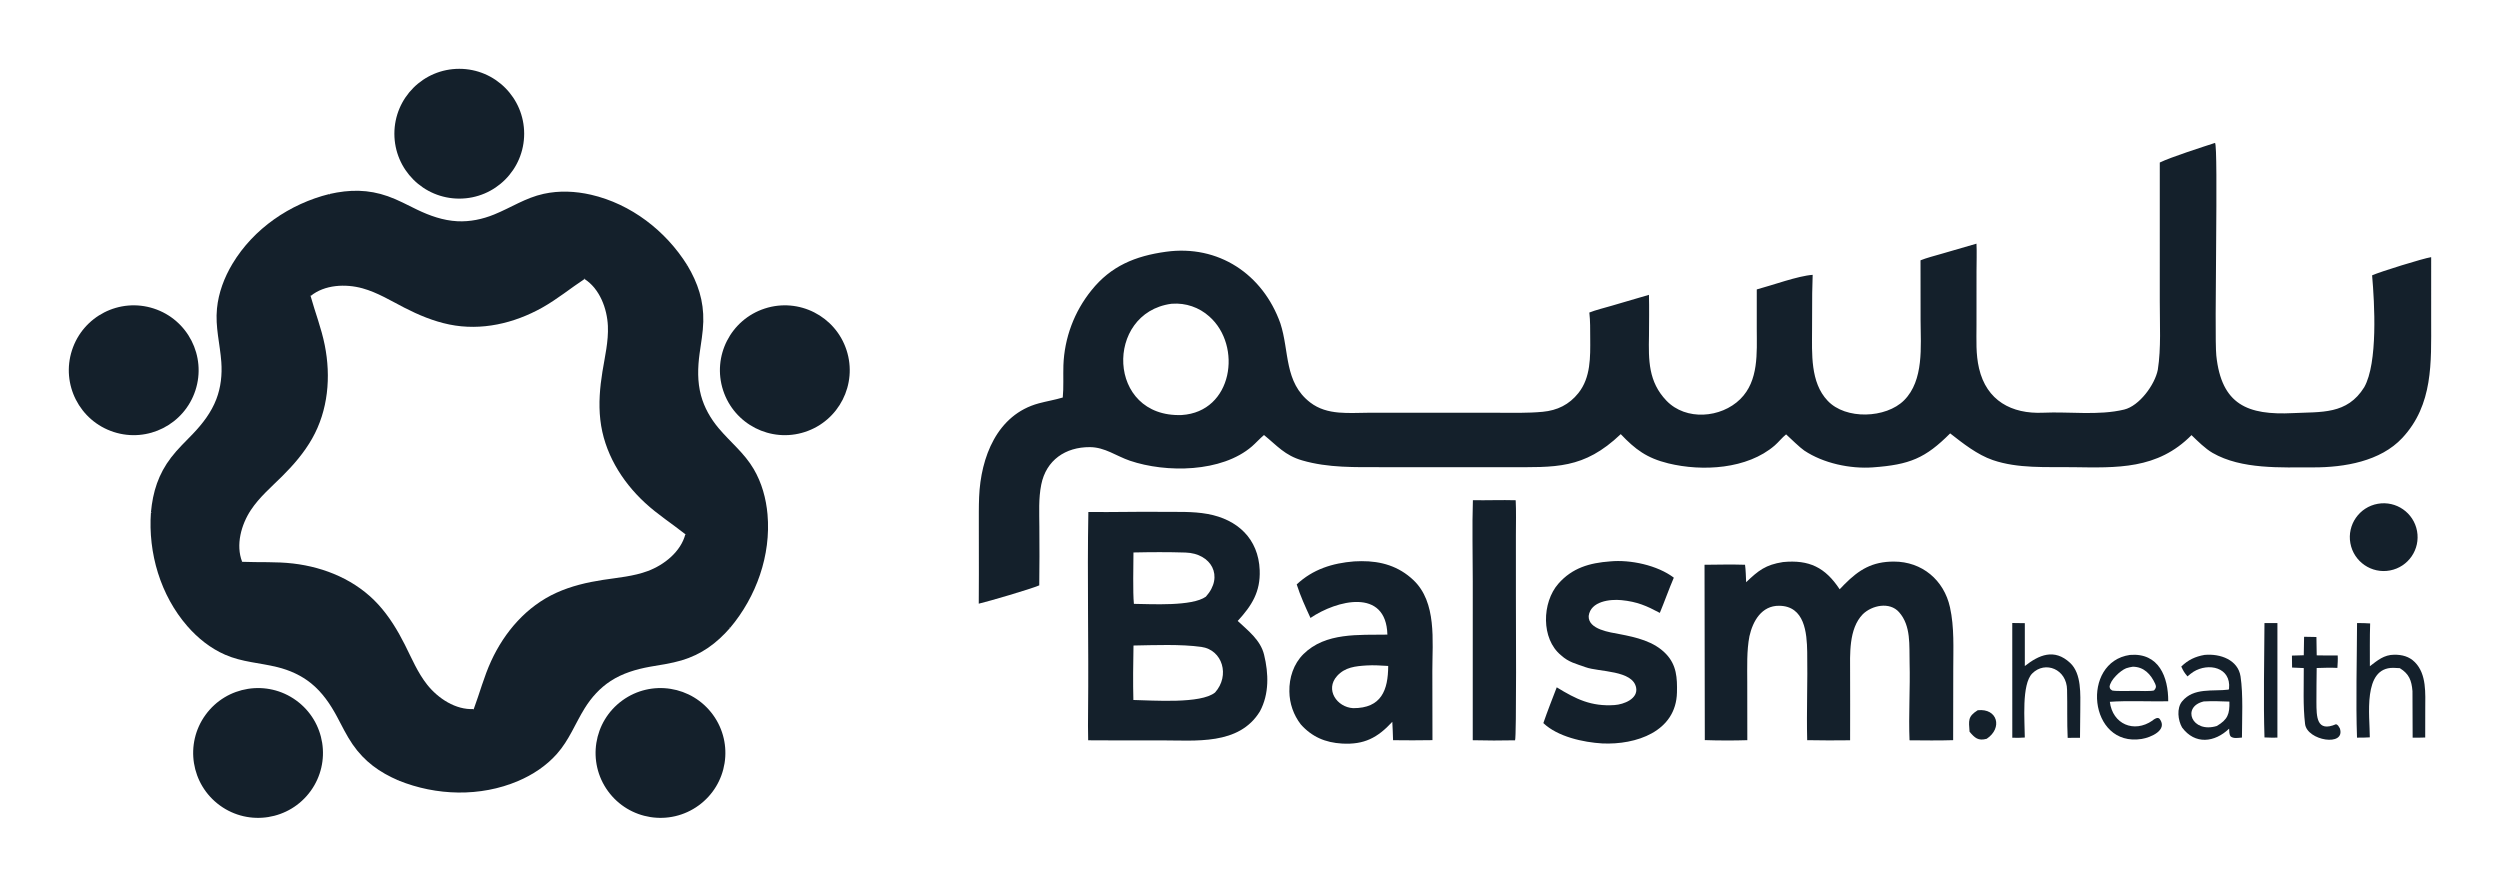
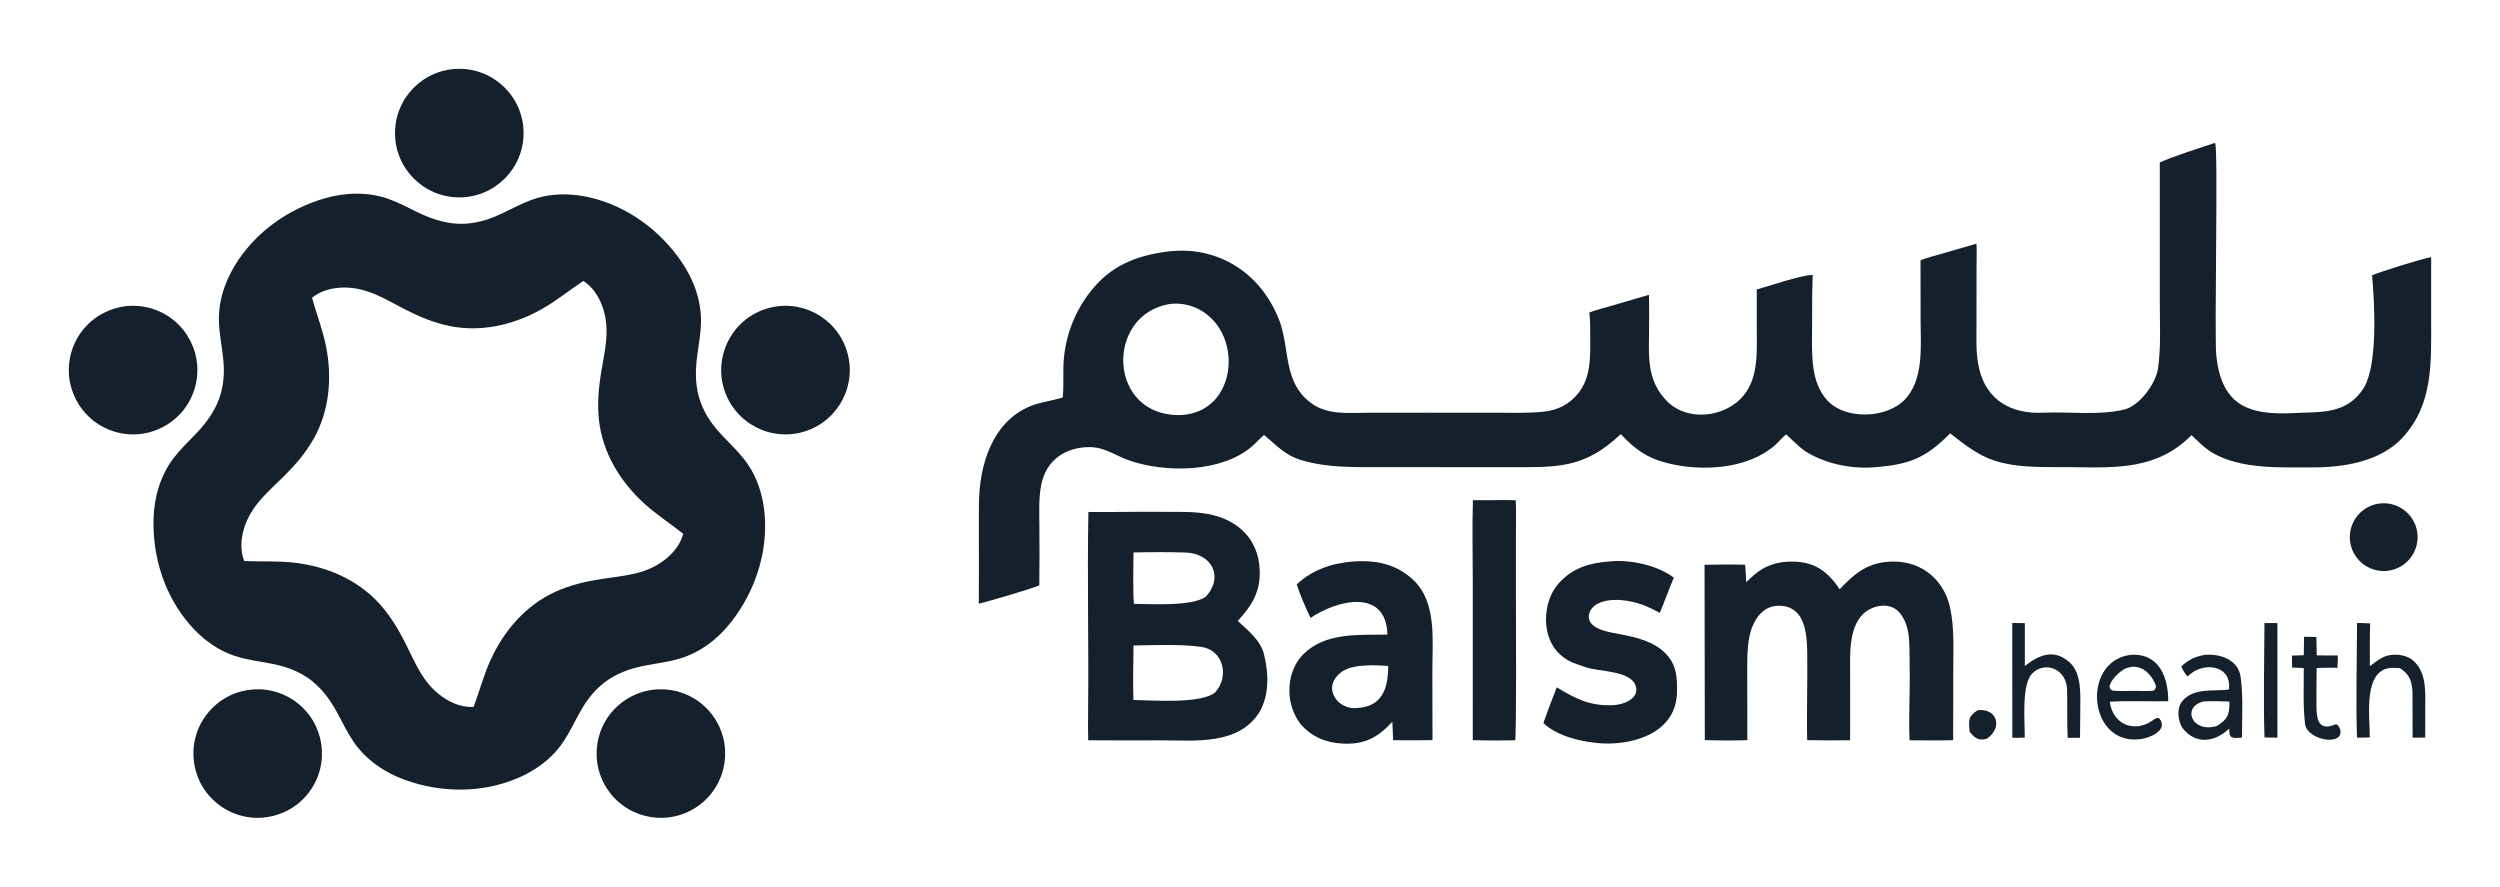
- <svg xmlns="http://www.w3.org/2000/svg" width="581.293" height="206.168" viewBox="0 0 581.293 206.168" version="1.1" role="img" aria-label="Balsm.health · بلسم">
-   <g transform="translate(10.4321,12.1406) scale(0.257295)" aria-label="Balsm">
+ <svg xmlns="http://www.w3.org/2000/svg" width="581.308" height="206.168" viewBox="0 0 581.308 206.168" version="1.1" role="img" aria-label="Balsm.health · بلسم">
+   <g transform="translate(11.3514,13.0895) scale(0.254859)" aria-label="Balsm">
    <defs>
-       <path id="hb-ribbon" d="M257.162 128.139C257.3 128.64 257.417 129.1 257.194 129.599C256.537 131.056 253.388 132.619 252.073 133.611C246.269 137.99 241.111 143.012 237.367 149.282C235.389 152.581 232.823 157.397 231.623 161.011C230.413 164.694 230.078 167.572 229.607 171.35C229.241 174.338 228.875 177.356 228.828 180.366C228.783 183.256 229.208 186.028 229.522 188.89C230.047 193.583 230.712 198.166 232.027 202.724C233.156 206.61 235.158 213.561 237.24 216.872C238.043 218.136 239.147 219.223 240.141 220.338C252.798 209.967 271.892 209.18 287.05 213.373C300.47 217.096 312.46 224.481 324.756 230.808C337.68 237.458 351.179 243.121 365.484 246.059C394.382 251.996 424.07 245.067 449.488 230.795C463.109 223.139 474.772 213.522 487.682 204.952C488.435 203.662 489.127 202.276 490.081 201.122C492.587 198.118 498.579 194.066 501.926 191.792C505.854 189.132 510.008 187.083 514.309 185.134C516.934 183.951 519.439 182.69 522.201 181.841C525.078 180.955 528.062 180.37 531.017 179.795C534.755 179.076 537.596 178.505 541.473 178.518C545.28 178.542 550.654 179.495 554.403 180.356C561.523 181.98 567.893 185.333 573.85 189.499C575.201 190.444 577.661 192.955 579.249 193.131C579.792 193.188 580.194 192.934 580.628 192.649C561.156 161.38 529.688 137.109 493.532 128.783C479.52 125.567 464.883 124.887 450.776 127.98C434.356 131.571 421.268 140.46 406.004 146.658C395.451 150.95 384.177 153.329 372.75 152.747C359.914 152.087 347.877 147.802 336.387 142.279C327.659 138.072 319.135 133.396 309.972 130.166C292.146 123.879 275.435 123.998 257.162 128.139Z" />
-       <path id="hb-seam" d="M256.52 129.05L256.52 129.08L256.51 129.10L256.51 129.12L256.51 129.13L256.50 129.15L256.50 129.17L256.49 129.18L256.49 129.20L256.48 129.22L256.47 129.23L256.47 129.25L256.49 129.20L256.31 129.49L256.05 129.75L255.70 130.03L255.27 130.31L254.78 130.58L254.24 130.84L253.68 131.08L253.11 131.30L252.55 131.52L252 131.73L251.47 131.94L250.98 132.18L249.27 132.99L247.60 133.89L245.99 134.89L244.49 136.03L243.11 137.32L241.78 138.66L240.49 140.05L239.25 141.48L238.06 142.97L236.91 144.51L235.82 146.10L234.81 147.71L234.27 148.62L233.73 149.56L233.18 150.55L232.62 151.57L232.07 152.62L231.52 153.68L230.99 154.76L230.48 155.84L230 156.92L229.55 157.99L229.14 159.04L228.78 160.06L228.47 161.05L228.19 162L227.95 162.93L227.74 163.84L227.55 164.73L227.38 165.62L227.24 166.50L227.10 167.37L226.98 168.25L226.86 169.14L226.75 170.05L226.63 170.98L226.54 171.74L226.45 172.49L226.36 173.25L226.27 174.02L226.19 174.79L226.11 175.57L226.04 176.35L225.98 177.13L225.92 177.92L225.88 178.72L225.85 179.52L225.83 180.33L225.83 181.12L225.84 181.90L225.88 182.68L225.93 183.44L225.99 184.19L226.05 184.93L226.13 185.67L226.21 186.39L226.30 187.11L226.38 187.82L226.46 188.52L226.54 189.23L226.68 190.41L226.82 191.60L226.98 192.79L227.14 193.98L227.33 195.17L227.52 196.37L227.74 197.56L227.97 198.76L228.23 199.95L228.51 201.15L228.81 202.35L229.14 203.54L229.45 204.60L229.78 205.74L230.15 206.98L230.59 208.27L231.15 209.57L231.80 210.86L232.52 212.13L233.29 213.35L234.07 214.51L234.84 215.59L235.59 216.58L236.29 217.44L236.52 217.71L236.74 217.95L236.96 218.18L237.17 218.41L237.39 218.63L237.61 218.85L237.83 219.07L238.05 219.28L238.26 219.49L238.47 219.71L238.68 219.92L238.88 220.14L240.06 219.06L239.86 218.84L239.67 218.62L239.48 218.40L239.30 218.17L239.13 217.94L238.97 217.71L238.81 217.48L238.66 217.24L238.52 217L238.40 216.76L238.28 216.52L238.19 216.31L237.86 215.37L237.58 214.30L237.34 213.12L237.14 211.85L236.95 210.52L236.75 209.17L236.52 207.82L236.24 206.50L235.90 205.24L235.54 204.04L235.21 202.91L234.91 201.91L234.61 200.81L234.34 199.73L234.08 198.64L233.85 197.55L233.63 196.45L233.43 195.35L233.25 194.24L233.08 193.12L232.92 191.99L232.77 190.85L232.64 189.71L232.50 188.55L232.42 187.83L232.34 187.12L232.25 186.41L232.17 185.71L232.10 185.02L232.03 184.34L231.96 183.67L231.91 183.01L231.87 182.35L231.84 181.70L231.83 181.06L231.83 180.41L231.84 179.71L231.87 179L231.91 178.29L231.96 177.58L232.02 176.86L232.08 176.13L232.16 175.41L232.23 174.67L232.32 173.94L232.40 173.20L232.49 172.46L232.58 171.72L232.70 170.80L232.81 169.91L232.92 169.06L233.04 168.24L233.16 167.45L233.29 166.67L233.44 165.90L233.60 165.14L233.78 164.37L233.98 163.59L234.21 162.78L234.47 161.96L234.76 161.13L235.11 160.24L235.50 159.31L235.93 158.35L236.40 157.37L236.88 156.37L237.39 155.38L237.91 154.40L238.43 153.45L238.95 152.53L239.45 151.65L239.92 150.85L240.84 149.38L241.79 147.99L242.80 146.64L243.86 145.33L244.96 144.05L246.11 142.81L247.31 141.61L248.54 140.42L249.72 139.16L250.86 137.83L252 136.45L253.16 135.05L253.40 134.76L253.73 134.41L254.13 134.02L254.57 133.60L255.04 133.17L255.52 132.72L256 132.27L256.46 131.82L256.90 131.37L257.31 130.91L257.65 130.44L257.90 130L257.96 129.87L257.98 129.80L258 129.74L258.02 129.68L258.04 129.61L258.06 129.55L258.07 129.49L258.08 129.43L258.09 129.36L258.10 129.30L258.11 129.24L258.11 129.19Z" />
-       <circle id="hb-head" cx="374.5" cy="73.655" r="58.65" />
+       <circle id="hb-head" cx="374.5" cy="70.08" r="58.65" />
    </defs>
-     <g id="hb-ring">
-       <use href="#hb-seam" fill="#14202B" />
-       <use href="#hb-seam" transform="rotate(72 374.5 383)" fill="#14202B" />
-       <use href="#hb-seam" transform="rotate(144 374.5 383)" fill="#14202B" />
-       <use href="#hb-seam" transform="rotate(216 374.5 383)" fill="#14202B" />
-       <use href="#hb-seam" transform="rotate(288 374.5 383)" fill="#14202B" />
-       <use href="#hb-seam" fill="#14202B" />
-       <use href="#hb-seam" transform="rotate(72 374.5 383)" fill="#14202B" />
-       <use href="#hb-seam" transform="rotate(144 374.5 383)" fill="#14202B" />
-       <use href="#hb-seam" transform="rotate(216 374.5 383)" fill="#14202B" />
-       <use href="#hb-seam" transform="rotate(288 374.5 383)" fill="#14202B" />
-       <use href="#hb-seam" fill="#14202B" />
-       <use href="#hb-seam" transform="rotate(72 374.5 383)" fill="#14202B" />
-       <use href="#hb-seam" transform="rotate(144 374.5 383)" fill="#14202B" />
-       <use href="#hb-seam" transform="rotate(216 374.5 383)" fill="#14202B" />
-       <use href="#hb-seam" transform="rotate(288 374.5 383)" fill="#14202B" />
-       <use href="#hb-ribbon" fill="#14202B" />
-       <use href="#hb-ribbon" transform="rotate(72 374.5 383)" fill="#14202B" />
-       <use href="#hb-ribbon" transform="rotate(144 374.5 383)" fill="#14202B" />
-       <use href="#hb-ribbon" transform="rotate(216 374.5 383)" fill="#14202B" />
-       <use href="#hb-ribbon" transform="rotate(288 374.5 383)" fill="#14202B" />
-     </g>
+     <path id="hb-ring" d="M577.618 188.012C557.997 158.993 527.883 136.680 493.532 128.783C479.521 125.562 464.884 124.891 450.776 127.980C434.357 131.575 421.266 140.456 406.004 146.658C395.450 150.947 384.177 153.332 372.750 152.747C359.914 152.090 347.874 147.808 336.387 142.279C327.657 138.077 319.135 133.397 309.972 130.166C291.124 123.520 270.874 124.083 251.822 129.569C218.160 139.262 187.634 161.007 169.508 191.236C162.115 203.566 156.954 217.280 155.532 231.652C153.877 248.378 158.278 263.573 159.461 280.004C160.278 291.367 159.063 302.825 154.976 313.512C150.384 325.517 142.591 335.645 133.783 344.861C127.089 351.865 120.005 358.524 114.100 366.240C101.955 382.112 96.233 401.544 95.563 421.359C94.380 456.369 105.627 492.121 128.776 518.701C138.218 529.542 149.665 538.688 162.894 544.482C178.291 551.224 194.102 551.734 210.094 555.687C221.154 558.421 231.676 563.117 240.576 570.307C250.575 578.384 257.798 588.925 263.842 600.150C268.435 608.680 272.578 617.476 278.092 625.476C289.434 641.931 306.148 653.378 324.786 660.138C357.716 672.082 395.194 672.433 427.626 658.631C440.854 653.002 453.090 644.941 462.688 634.149C473.859 621.590 479.229 606.711 487.931 592.722C493.948 583.049 501.667 574.493 511.255 568.250C522.026 561.237 534.283 557.624 546.826 555.345C556.359 553.613 566.004 552.390 575.316 549.618C594.471 543.917 610.523 531.558 622.712 515.922C644.247 488.294 656.162 452.759 653.058 417.649C651.791 403.328 647.906 389.200 640.609 376.737C632.116 362.233 619.625 352.527 609.010 339.928C601.669 331.216 595.918 321.232 592.943 310.184C589.601 297.773 589.953 284.999 591.662 272.366C592.960 262.764 594.778 253.213 595.019 243.500C595.516 223.521 588.723 204.436 577.618 188.012ZM240.141 220.338C252.798 209.967 271.894 209.174 287.050 213.373C300.471 217.091 312.460 224.481 324.756 230.808C337.680 237.458 351.179 243.121 365.484 246.059C394.382 251.995 424.073 245.073 449.488 230.795C463.111 223.142 474.772 213.522 487.682 204.952C501.456 213.784 508.111 231.701 508.801 247.412C509.413 261.326 506.089 275.011 503.871 288.661C501.541 303.007 500.326 317.595 501.953 332.108C505.237 361.426 520.995 387.525 542.428 407.284C553.916 417.875 566.669 425.992 578.809 435.622C574.665 451.452 559.682 463.318 544.953 468.829C531.910 473.710 517.867 474.778 504.200 476.887C489.835 479.104 475.586 482.457 462.286 488.488C435.418 500.672 415.466 523.724 403.297 550.213C396.774 564.412 392.995 579.049 387.588 593.571C371.253 594.521 355.338 583.938 345.544 571.633C336.872 560.736 331.516 547.711 325.288 535.365C318.741 522.388 311.148 509.872 301.302 499.087C281.412 477.299 253.323 465.447 224.370 462.060C208.850 460.244 193.762 461.173 178.280 460.518C172.328 445.275 177.475 426.869 186.152 413.752C193.835 402.137 204.568 393.018 214.385 383.279C224.703 373.043 234.261 361.955 241.475 349.258C256.051 323.608 258.643 293.231 252.917 264.648C249.848 249.327 244.302 235.264 240.141 220.338Z" fill-rule="evenodd" fill="#14202B" />
    <g id="hb-heads">
      <use href="#hb-head" fill="#14202B" />
      <use href="#hb-head" transform="rotate(72 374.5 383)" fill="#14202B" />
      <use href="#hb-head" transform="rotate(144 374.5 383)" fill="#14202B" />
      <use href="#hb-head" transform="rotate(216 374.5 383)" fill="#14202B" />
      <use href="#hb-head" transform="rotate(288 374.5 383)" fill="#14202B" />
    </g>
  </g>
-   <g transform="translate(215.5803,21.2258) scale(3.000264)">
+   <g transform="translate(215.5943,21.2258) scale(3.000264)">
    <g transform="translate(-75.1,-194.95)">
      <g style="display:inline" id="g2" transform="matrix(0.05638158,0,0,0.05638158,77.26084,194.9944)">
        <g id="g5" transform="matrix(1.015193,0,0,1.015193,-25.93985,-11.06128)">
          <path fill="#14202B" fill-rule="evenodd" d="m 1616.38,773.268 c 39.21,-3.219 52,30.059 51.78,62.775 -23.41,0.462 -56.87,-1.032 -79.04,0.701 3.65,30.188 32.66,42.75 57.64,25.461 2.15,-2.021 7.43,-5.542 9.95,-2.136 11.05,15.177 -12.36,25.036 -24.49,26.973 -71.99,11.505 -82.74,-104.259 -15.84,-113.774 z m 3.84,15.965 c 15.09,0.13 24.41,10.207 30.35,23.246 1.74,3.827 1.03,5.981 -1.67,8.887 -4.47,1.285 -19.22,0.678 -24.65,0.613 -6.62,-0.029 -26.59,0.664 -31.94,-0.539 -3.12,-2.446 -2.36,-1.201 -3.56,-4.906 0.72,-9.12 14.34,-21.971 22.46,-25.209 2.39,-0.952 6.41,-1.664 9.01,-2.092 z" id="path7-6" />
          <path fill="#14202B" fill-rule="evenodd" d="m 1717.33,773.25 c 21.52,-2.025 45.35,6.825 48.75,29.107 3.73,24.414 1.96,57.953 1.91,82.804 -5.1,0.38 -11.5,1.675 -15.26,-1.49 -2.16,-2.917 -1.93,-6.866 -2.11,-10.558 -19.54,18.711 -46.14,22.065 -63.71,-1.603 -5.59,-9.767 -7.55,-26.097 0.06,-35.352 15.61,-18.992 41.56,-13.263 62.9,-15.911 0.28,-0.426 0.6,-0.847 0.65,-1.361 2.92,-28.927 -27.93,-35.515 -48.32,-22.728 -2.98,1.872 -5.37,3.981 -7.94,6.193 -4.5,-5.288 -5.55,-7.24 -8.43,-13.327 9.23,-9.025 18.98,-13.593 31.5,-15.774 z m -1.02,62.993 c 10.41,-0.606 24.33,-0.274 34.69,0.21 0.46,16.874 -2.29,24.364 -17.07,33.051 -33.86,10.273 -48.17,-26.153 -17.62,-33.261 z" id="path8-2" />
          <path fill="#14202B" d="m 1923.83,730.136 c 5.91,-0.189 11.83,0.207 17.74,0.5 -0.62,18.931 -0.35,38.893 -0.37,57.905 10.43,-7.925 19.01,-15.447 33.01,-15.559 10.54,-0.084 20.22,2.347 27.87,10.072 16.26,16.398 14.1,42.46 14.1,63.772 l -0.06,38.257 c -5.53,0.306 -11.46,0.212 -17.02,0.231 -0.18,-21.003 -0.25,-42.008 -0.22,-63.012 -1.18,-14.377 -4.49,-23.322 -17.13,-31.112 -2.9,-0.247 -5.8,-0.39 -8.71,-0.429 -42.01,-0.556 -31.87,65.504 -31.93,94.106 -5.77,0.458 -11.54,0.384 -17.33,0.399 -1.72,-47.696 -0.11,-106.658 0.05,-155.13" id="path10-0" />
          <path fill="#14202B" d="m 1457,730.046 17.01,0.232 v 58.04 c 18.99,-14.925 39.81,-24.34 61.36,-4.233 15.69,14.647 13.79,42.78 13.74,62.923 q -0.045,19.218 -0.39,38.433 c -5.48,0.134 -11.19,0.086 -16.69,0.119 -1.05,-20.368 -0.28,-43.928 -0.82,-64.883 -0.33,-28.358 -29.76,-39.773 -47.12,-22.348 -14.73,14.779 -10.16,64.579 -10.11,86.776 -6.26,0.536 -10.67,0.436 -16.94,0.277 z" id="path11-3" />
          <path fill="#14202B" d="m 1852.11,748.691 16.72,0.322 0.39,24.842 c 9.03,0.301 19.31,0.128 28.43,0.159 0.34,5.827 -0.08,11.017 -0.44,16.826 -9.42,-0.502 -18.61,-0.117 -28.03,0.154 -0.14,15.351 -0.43,30.807 -0.35,46.156 0.1,19.728 -0.01,41.324 26.59,29.92 3.2,1.45 2.86,2.175 5.14,5.654 8.2,25.348 -44.4,16.672 -47.11,-5.947 -2.97,-24.903 -1.6,-50.576 -1.75,-75.706 l -15.83,-0.698 -0.2,-16.198 16.03,-0.458 z" id="path14-1" />
          <path fill="#14202B" d="m 1798.48,730.129 17.54,0.013 -0.02,155.107 c -5.33,0.25 -12.03,-0.109 -17.49,-0.271 -1.59,-48.596 -0.23,-105.737 -0.03,-154.849" id="path15-7" />
          <path fill="#14202B" d="m 1951.97,568.627 c 24.84,-4.372 48.55,12.117 53.09,36.92 4.54,24.804 -11.78,48.625 -36.56,53.338 -25.01,4.76 -49.11,-11.76 -53.7,-36.806 -4.59,-25.046 12.1,-49.037 37.17,-53.452" id="path9-7" style="display:inline" transform="translate(-7.3901206e-6)" />
          <path fill="#14202B" d="m 1410.2,848.169 c 26.93,-2.965 34.06,24.11 12.2,38.646 -11.52,3.179 -16.1,-1.169 -23.23,-9.552 -1.05,-15.188 -2.6,-20.478 11.03,-29.094" id="path16-2" />
        </g>
        <g id="g3" style="display:inline" transform="translate(-7.3901206e-6)">
          <path fill="#14202B" fill-rule="evenodd" d="m 183.253,577.457 c 33.649,0.483 67.757,-0.605 101.47,-0.163 21.019,0.26 41.635,-0.855 62.39,2.902 41.152,7.45 69.928,34.045 71.644,77.202 1.181,29.707 -10.762,48.737 -30.219,69.839 14.317,13.439 31.313,26.262 36.24,46.395 6.361,25.994 7.111,54.147 -5.71,77.909 -28.754,47.018 -88.568,39.797 -136.396,39.863 -33.227,0.152 -66.454,0.116 -99.68,-0.109 -0.348,-12.892 -0.269,-26.516 -0.131,-39.434 0.974,-91.317 -1.281,-183.137 0.392,-274.404 z m 62.043,183.572 c 28.483,-0.513 65.167,-2.024 93.314,1.915 29.037,4.064 39.629,39.374 18.784,62.658 -19.423,15.915 -85.578,10.795 -112.259,10.291 -0.637,-23.622 -0.306,-51.171 0.161,-74.864 z m -0.051,-127.907 c 23.88,-0.52 47.716,-0.654 71.584,0.111 35.416,1.135 53.182,32.619 27.936,60.667 -18.941,13.549 -74.662,10.121 -98.921,9.86 -1.603,-16.307 -0.643,-52.797 -0.599,-70.638 z" id="path2-9" />
          <path fill="#14202B" fill-rule="evenodd" d="m 548.55,645.395 c 3.314,-0.178 6.632,-0.285 9.951,-0.323 27.249,-0.15 51.314,6.933 71.439,25.922 32.485,30.652 26.099,83.527 26.133,124.894 l 0.163,95.215 c -18.051,0.304 -36.106,0.324 -54.158,0.061 -0.149,-8.308 -0.66,-16.937 -1.035,-25.264 -20.204,21.87 -38.517,31.644 -69.141,29.887 -22.835,-1.309 -41.34,-9.154 -56.653,-26.346 a 75.34,75.34 0 0 1 -15.7,-45.134 c -0.376,-19.001 5.783,-38.072 19.381,-51.519 30.419,-30.08 76.245,-26.045 115.354,-26.751 -1.726,-64.643 -69.816,-47.316 -105.715,-22.904 -7.055,-15.361 -13.803,-29.968 -18.936,-46.093 22.226,-20.838 49.072,-29.252 78.917,-31.645 z m 17.242,143.031 c 9.995,-0.614 19.624,0.123 29.603,0.683 -0.092,33.158 -9.287,58.203 -48.172,58.019 -22.262,-1.23 -39.006,-25.494 -22.08,-44.26 10.941,-12.132 25.354,-13.464 40.649,-14.442 z" id="path3-8" />
          <path fill="#14202B" d="m 900.387,645.4 c 27.811,-2.693 65.106,5.259 87.6,22.384 -6.797,15.857 -12.576,32.38 -19.245,48.403 -18.164,-9.714 -31.046,-15.365 -52.68,-17.53 -15.565,-1.558 -42.496,1.435 -45.086,21.738 -0.902,18.759 29.906,22.545 42.379,24.949 23.077,4.449 47.336,9.891 63.922,27.276 14.662,15.367 15.465,33.085 15.036,52.878 -1.173,54.102 -56.528,72.223 -102.561,70.13 -26.208,-1.514 -61.48,-9.255 -81.095,-27.976 5.629,-16.39 12.196,-32.955 18.408,-49.171 26.503,16.292 47.347,26.558 79.394,24.396 12.911,-0.871 32.462,-8.611 29.768,-23.712 -4.375,-24.525 -50.922,-21.543 -69.596,-28.36 -13.235,-4.832 -22.949,-6.62 -33.691,-16.39 -27.623,-22.598 -26.233,-72.558 -3.699,-98.299 19.053,-21.764 42.888,-28.634 71.146,-30.716" id="path4-6" />
          <path fill="#14202B" d="m 711.806,561.285 c 19.576,0.305 39.427,-0.495 58.837,0.056 0.767,14.489 0.277,33.145 0.279,47.857 l 0.015,86.011 c 0.007,17.52 0.959,192.719 -1.169,196.103 -19.384,0.429 -38.777,0.394 -58.16,-0.103 l 0.025,-218.192 c -0.005,-35.888 -0.986,-76.302 0.173,-111.732" id="path5-5" />
          <path fill="#14202B" d="m 1138.04,646.319 c 36.1,-3.483 58.09,7.376 77.92,37.411 2.12,-2.261 4.27,-4.493 6.46,-6.695 20.39,-20.54 38.45,-31.358 68,-31.388 38.69,-0.04 68.87,25.325 77.16,62.793 6.13,27.684 4.5,56.44 4.52,84.608 l -0.16,98.063 c -19.26,0.665 -40.64,0.325 -59.95,0.196 -1.44,-35.081 1.04,-71.613 0.08,-106.833 -0.64,-23.33 2.28,-50.388 -14.48,-69.311 -12.96,-14.619 -37.29,-9.471 -49.91,2.919 -19.5,20.101 -17.4,55.135 -17.38,81.034 l 0.07,42.989 -0.07,49.167 c -19.66,0.285 -39.33,0.238 -58.99,-0.142 -0.99,-40.194 0.74,-80.895 0.03,-121.205 -0.46,-26.424 -3.39,-63.159 -38.52,-63.536 -24.13,-0.26 -36.22,21.024 -40.87,41.802 -3.9,19.736 -3.02,42.798 -3.02,63.204 l 0.09,79.736 c -17.98,0.625 -40.56,0.557 -58.43,-0.097 l -0.39,-240.999 c 18.32,-0.166 37.43,-0.612 55.68,-0.014 1.01,7.178 1.18,16.583 1.52,23.987 16.98,-16.196 26.78,-23.962 50.64,-27.689" id="path6-7" />
        </g>
        <g id="g4" transform="matrix(17.73629,0,0,17.73629,-1370.321,-3458.477)">
          <path fill="#14202B" fill-rule="evenodd" d="m 1731.9,70.168 c 4.76,4.116 -1.21,263.923 1.76,292.273 7.08,67.575 43.02,82.238 105.27,79.134 38.81,-1.935 74.52,2.396 98.08,-35.613 18.82,-33.41 14.2,-115.31 10.8,-153.759 10.5,-4.807 70.51,-23.43 81.19,-24.995 l -0.01,87.368 c -0.01,57.097 3.01,115.355 -39.67,161.127 -30.03,32.204 -79.72,40.561 -122.28,40.472 -44.48,-0.094 -98.56,3.04 -138.47,-19.893 -10.04,-5.77 -20.64,-16.346 -28.99,-24.434 -46.78,47.389 -102.35,44.896 -163.72,44.041 -36.09,-0.503 -74.74,2.113 -109.36,-9.748 -21.36,-7.323 -41.08,-22.955 -58.67,-36.702 -34.09,34.159 -55.63,43.057 -106.22,46.717 -31.22,2.258 -68.07,-5.593 -94.31,-23.103 -5.75,-3.838 -18.89,-16.657 -24.96,-22.263 -5.43,4.292 -10.35,10.675 -15.64,15.251 -37.77,32.679 -99.61,35.995 -146.223,24.628 -29.612,-7.222 -45.568,-19.267 -65.43,-40.188 -51.128,48.647 -89.679,45.391 -155.481,45.423 l -80.853,-0.013 -91.556,-0.016 c -37.151,-0.055 -73.948,1.158 -109.907,-9.271 -24.002,-6.961 -34.353,-20.102 -52.578,-34.913 -5.795,4.902 -11.567,11.314 -16.545,15.616 -41.614,35.965 -118,36.608 -167.831,19.674 -18.85,-6.446 -34.258,-18.527 -54.924,-18.654 -33.529,-0.205 -60.13,17.816 -66.875,51.515 -3.879,19.382 -2.652,38.572 -2.598,58.23 0.248,26.756 0.201,53.514 -0.141,80.27 -12.232,5.258 -69.177,21.885 -83.16,25.177 l 0.17,-40.769 -0.067,-64.118 c 0.038,-13.879 -0.172,-28.079 0.398,-41.881 2.24,-54.257 24.482,-113.112 82.061,-128.618 10.961,-2.952 21.978,-4.699 32.915,-8.014 1.348,-12.974 0.416,-30.923 0.88,-44.299 1.356,-37.586 14.867,-73.719 38.506,-102.973 26.808,-33.534 60.326,-47.241 102.425,-53.062 72.122,-9.971 133.169,30.686 157.306,98.444 12.558,38.46 4.932,80.969 41.027,108.732 23.583,18.139 53.607,14.093 82.342,14.072 l 80.892,-0.013 94.58,0.073 c 20.598,0.024 41.21,0.609 61.719,-1.322 20.068,-1.89 36.362,-9.804 49.099,-25.776 17.048,-21.378 16.393,-49.578 16.224,-75.46 -0.076,-11.657 0.151,-23.536 -1.198,-35.208 8.298,-3.333 21.183,-6.561 30.11,-9.154 l 51.818,-15.177 c 0.459,17.916 0.157,37.864 0.056,55.997 -0.653,33.79 -0.941,63.505 24.019,89.514 26.721,27.849 74.991,23.929 101.441,-2.159 25.55,-25.184 22.76,-63.487 22.68,-96.603 l 0.01,-54.17 c 21.14,-5.649 56.81,-18.689 76.84,-20.06 l -0.65,25.192 c -0.16,16.876 -0.22,33.754 -0.2,50.631 -0.01,32.133 -2.59,71.936 21.36,97.16 24.73,26.515 80.33,24.319 105.17,-0.55 27.37,-27.392 22.8,-74.05 22.65,-109.794 l -0.09,-82.603 c 7.49,-3.118 20.39,-6.485 28.46,-8.82 l 48.46,-14.076 c 0.58,10.458 0.06,26.92 0.05,37.818 l -0.03,74.777 c 0.01,20.21 -1.1,38.988 3.5,58.827 10.27,44.256 44.68,62.982 88.23,60.948 35.77,-1.672 75.97,4.151 111.18,-4.303 20.91,-5.021 42.27,-34.118 46.31,-54.712 4.71,-29.781 2.63,-63.468 2.71,-93.939 l 0.01,-190.917 0.4,-0.203 c 14.53,-7.103 58.46,-21.23 75.53,-26.784 z M 297.151,291.321 c 0.394,-0.032 0.788,-0.061 1.182,-0.089 18.681,-1.371 37.115,4.92 51.06,17.424 45.718,40.21 32.476,131.227 -37.897,135.555 -103.102,3.734 -105.975,-140.299 -14.345,-152.89 z" id="path1-03" style="display:inline" transform="matrix(0.05638158,0,0,0.05638158,77.26084,194.9944)" />
        </g>
      </g>
    </g>
  </g>
</svg>
